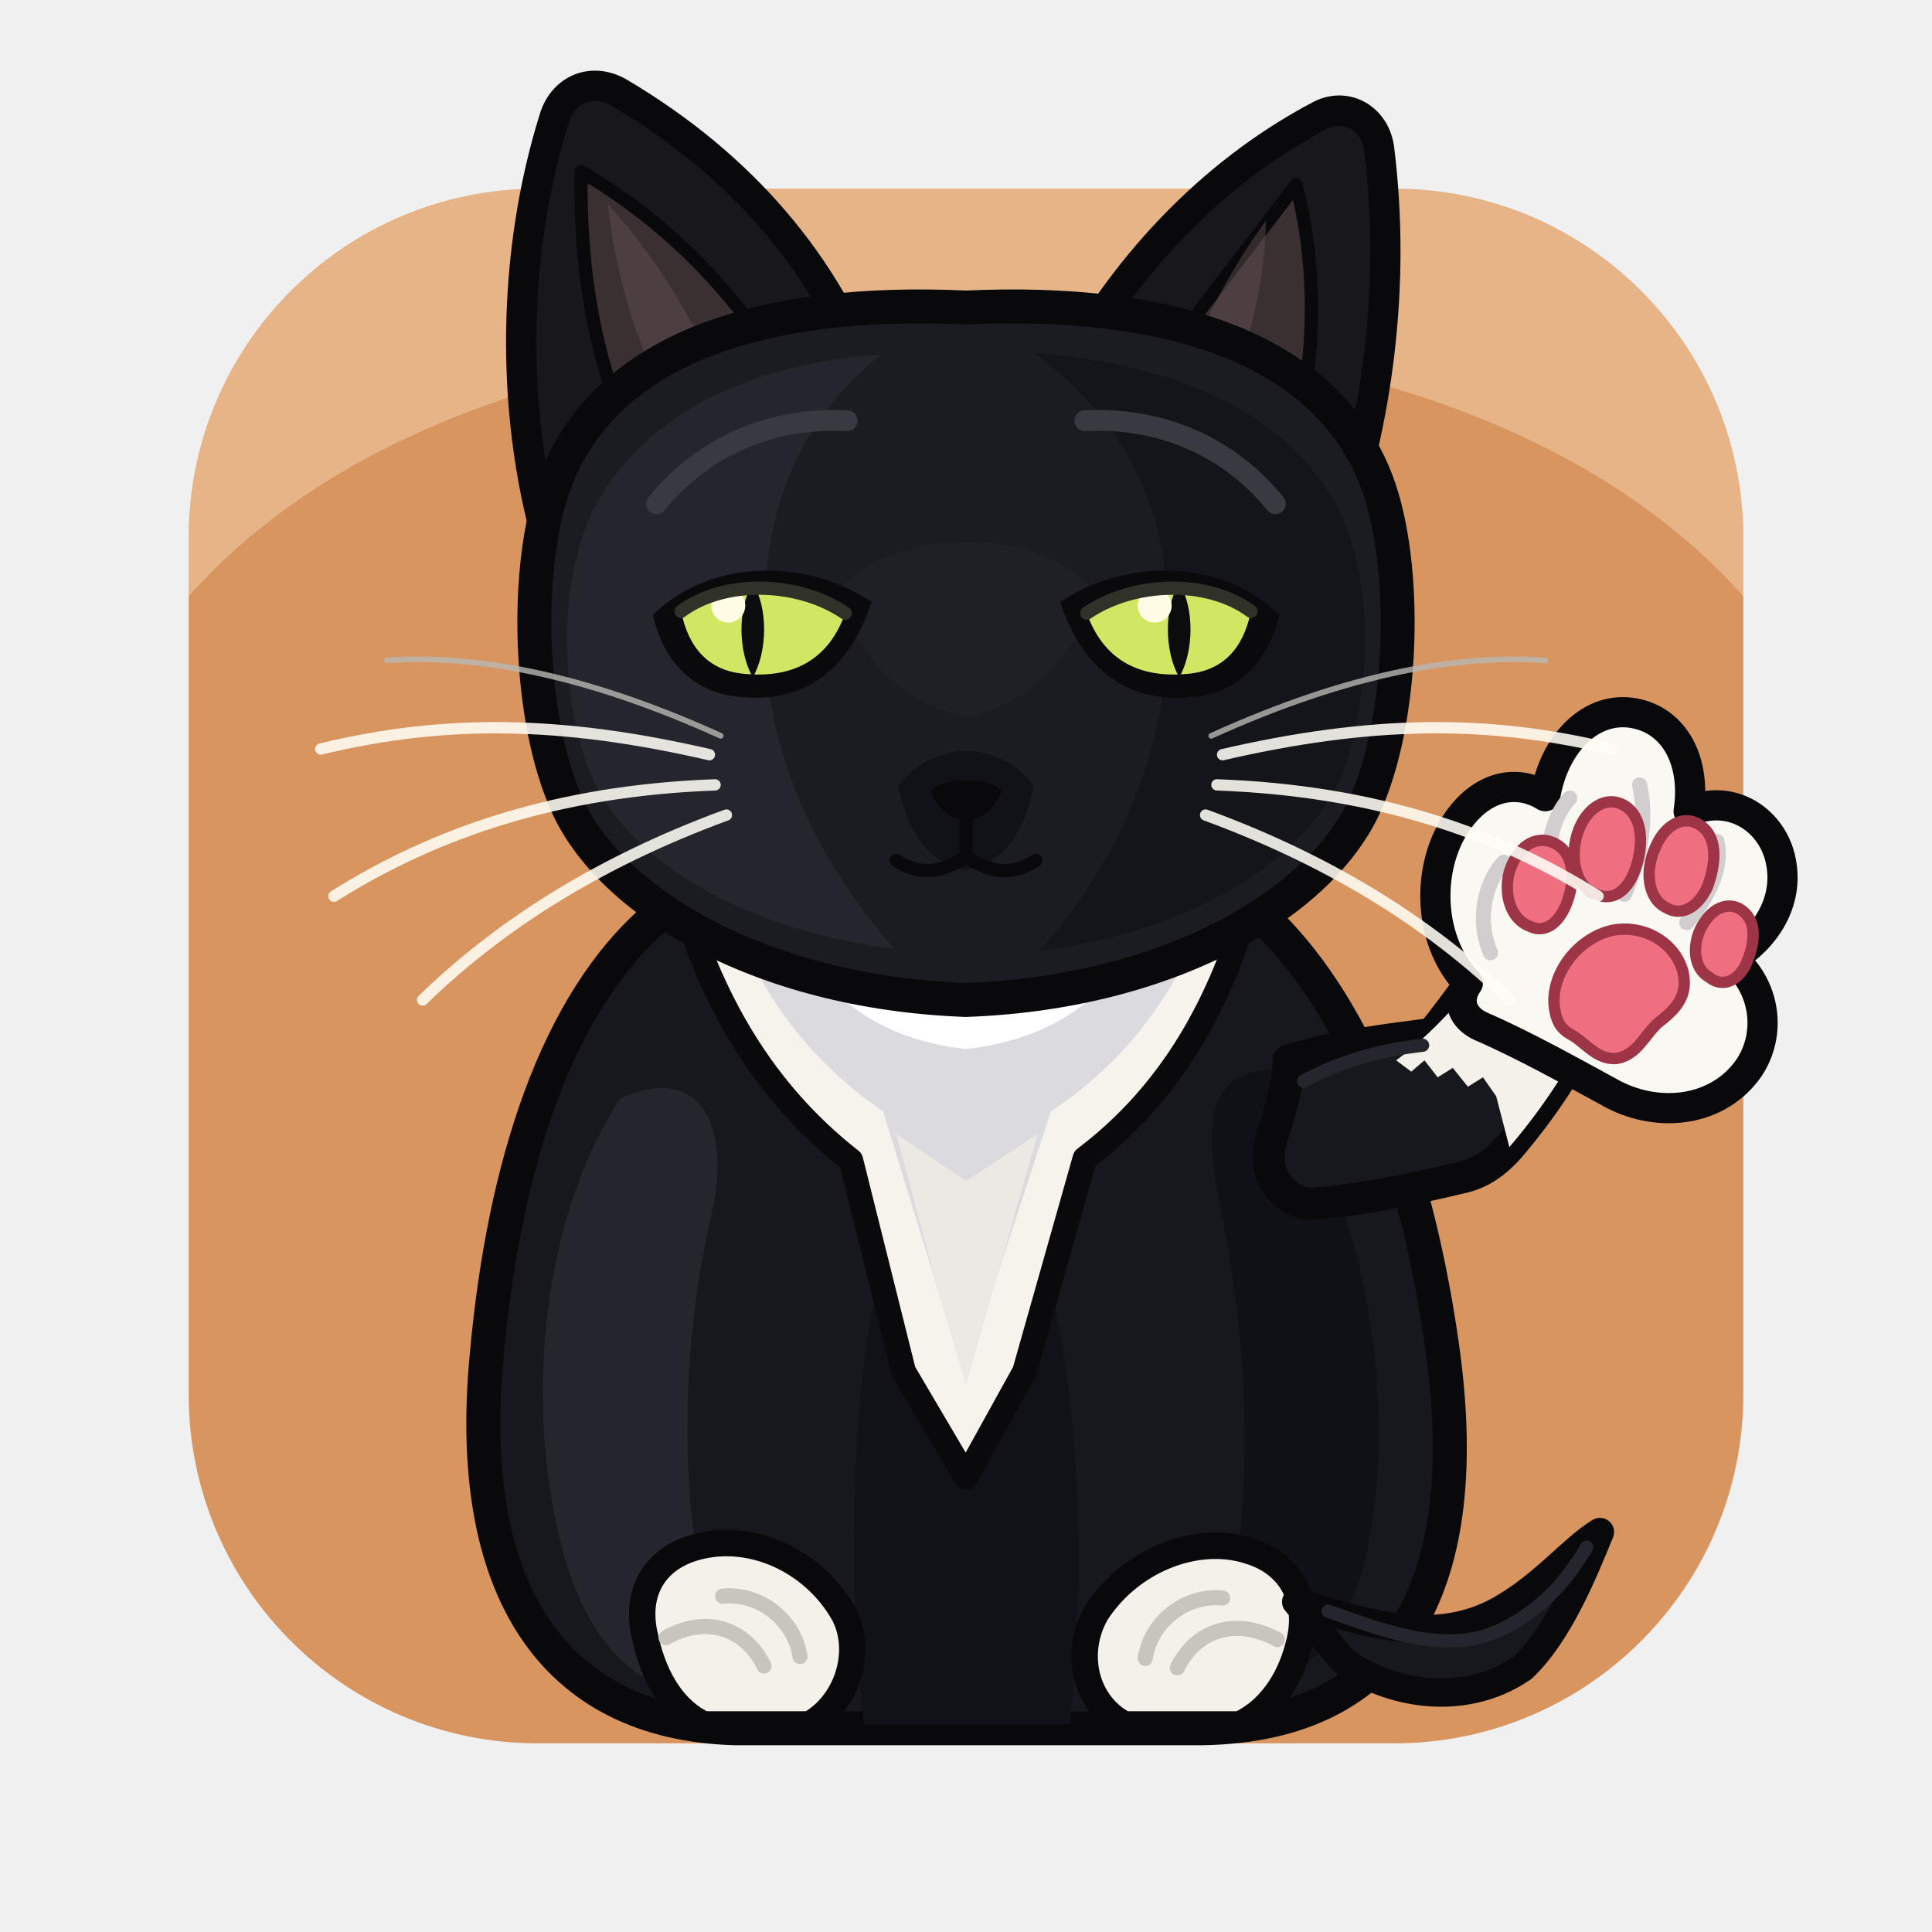
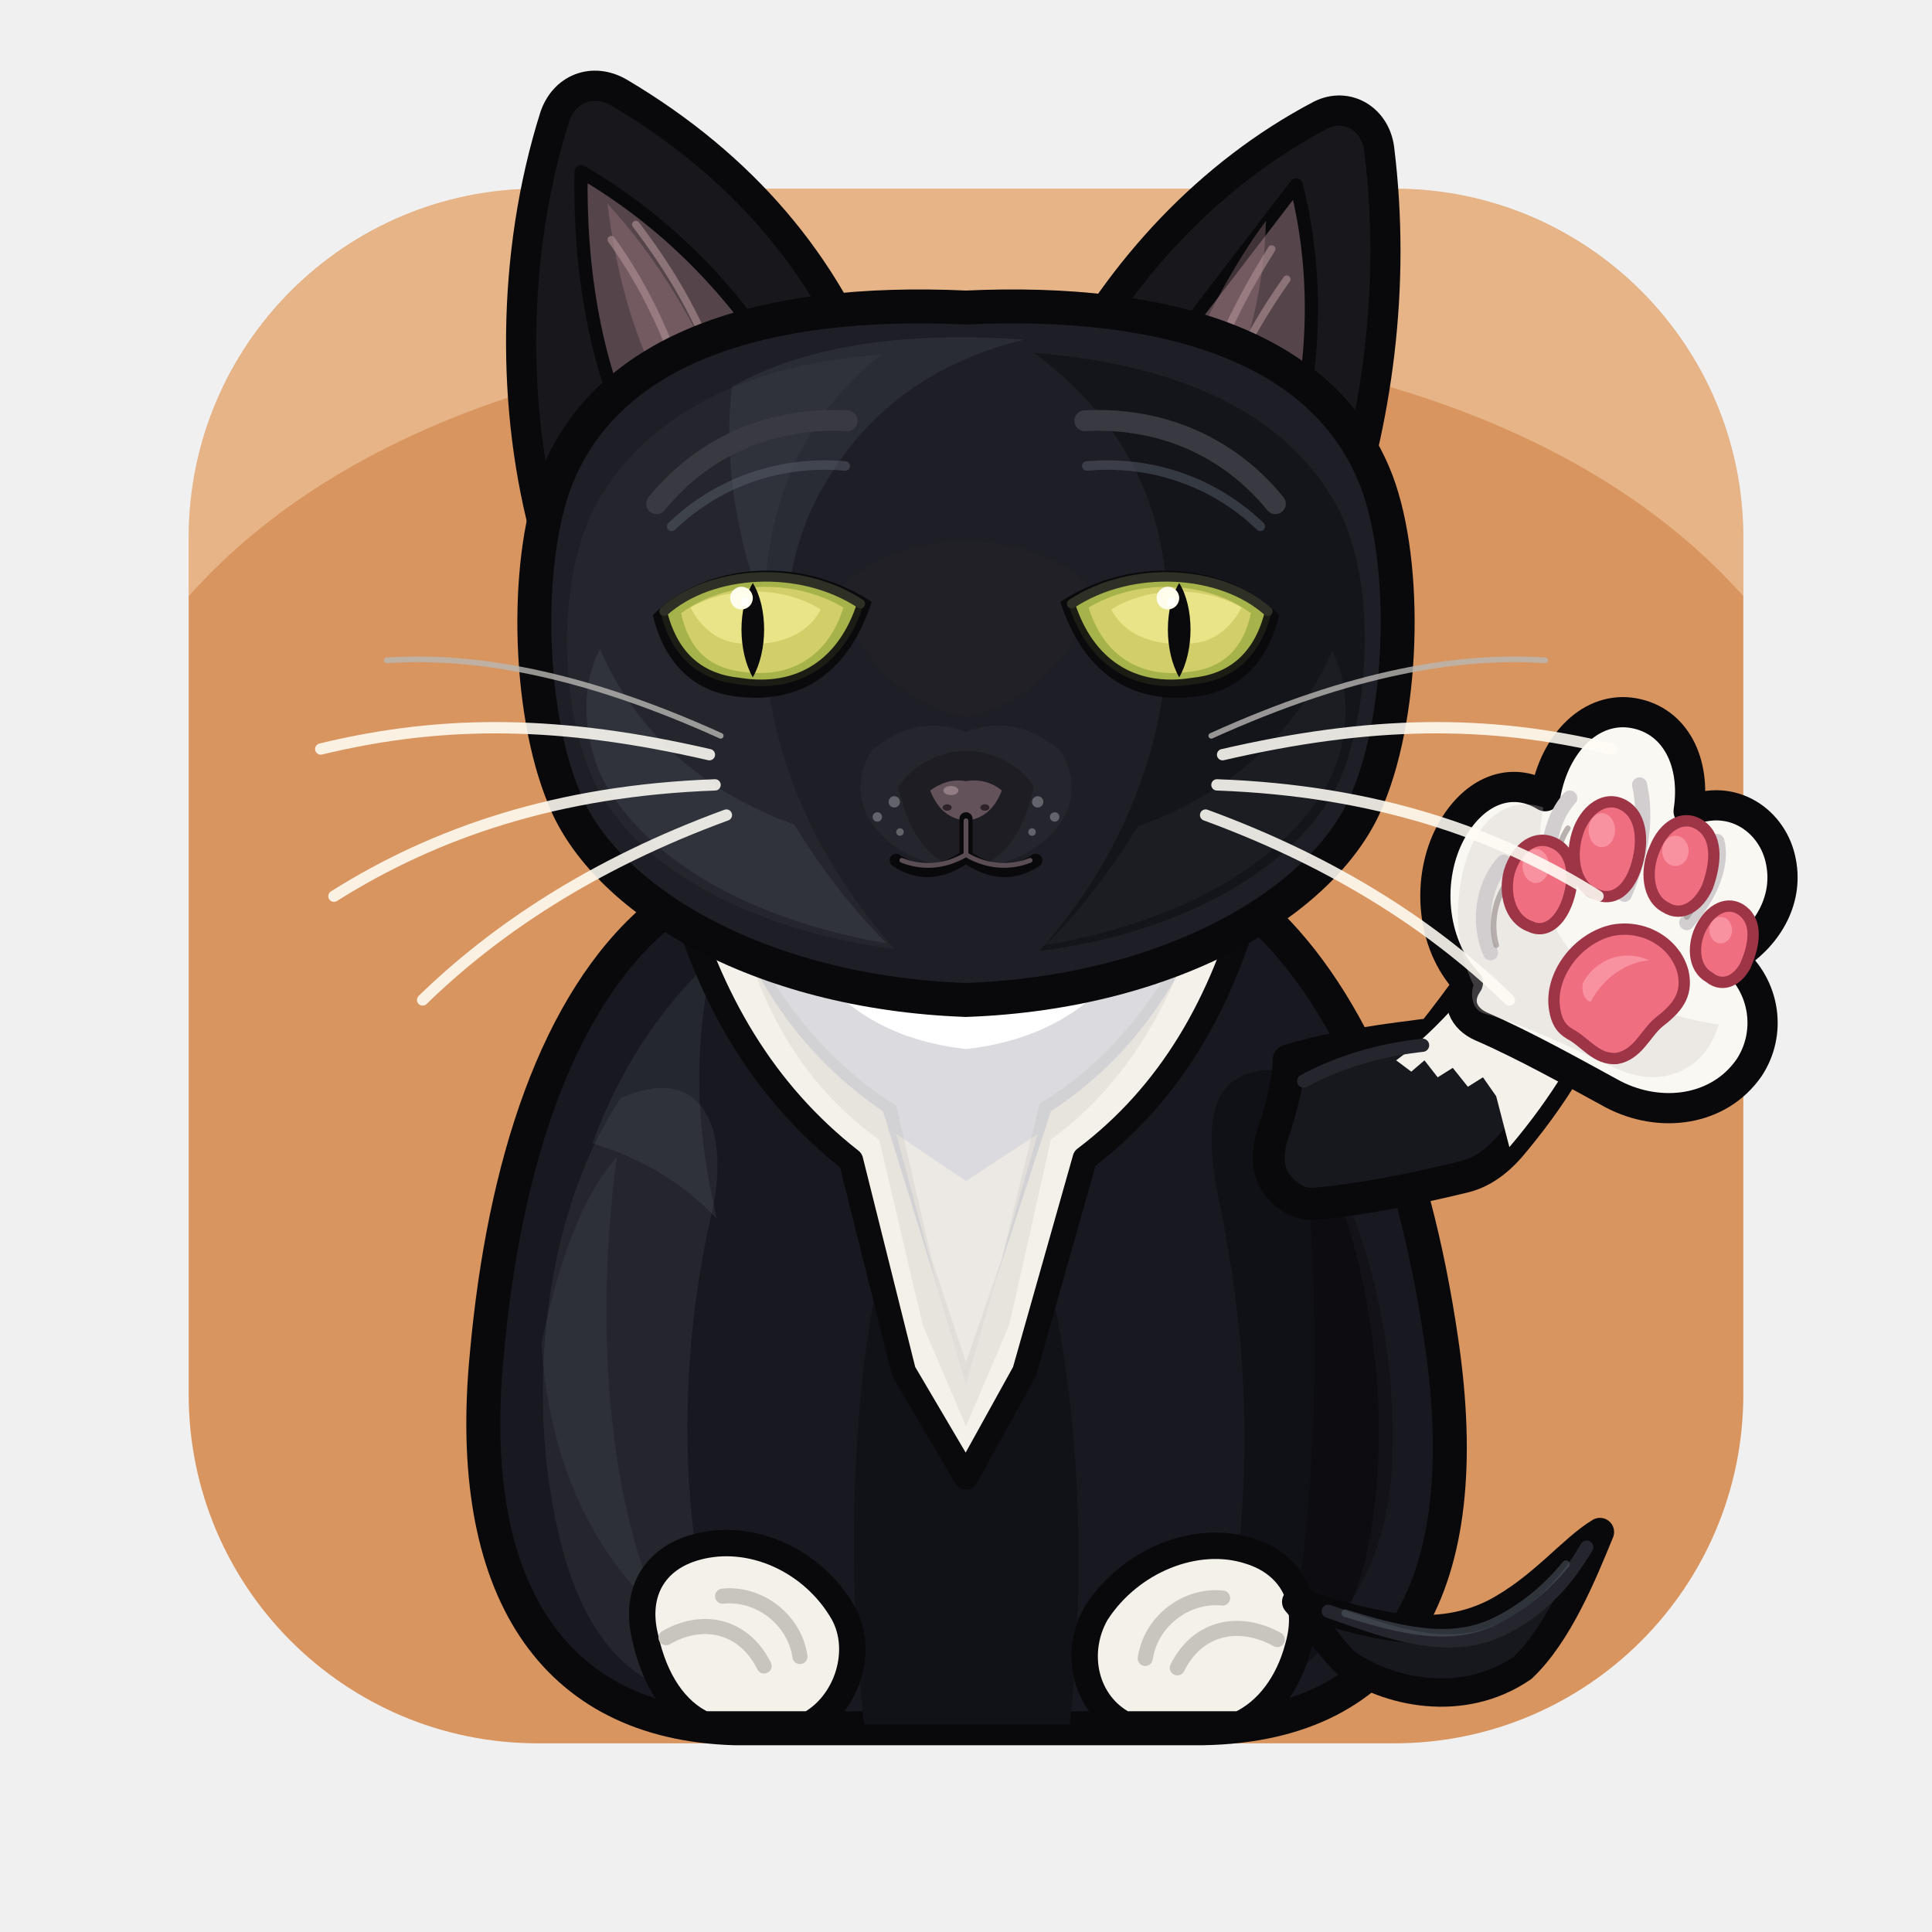
<svg xmlns="http://www.w3.org/2000/svg" width="1024" height="1024" viewBox="0 0 1024 1024">
  <g id="tile">
    <rect x="100" y="100" width="824" height="824" rx="185" fill="#D9955F" />
    <path d="M285 100H739C841 100 924 183 924 285V316C842 224 698 176 512 176C326 176 182 224 100 316V285C100 183 183 100 285 100Z" fill="#FFF1D1" opacity="0.34" />
  </g>
  <g id="cat">
    <g id="ears" fill="#17171C" stroke="#09090C" stroke-width="16" stroke-linejoin="round">
      <path d="M290 286C271 218 271 135 294 62C299 47 314 41 328 49C394 88 438 141 461 203L290 286Z" />
      <path d="M563 202C594 143 641 92 700 61C714 54 729 63 731 79C740 152 730 224 708 287L563 202Z" />
-     </g>
-     <g fill="#3A3032" stroke="#09090C" stroke-width="7" stroke-linejoin="round">
-       <path d="M308 91C307 144 316 196 337 237L419 203C392 158 356 119 308 91Z" />
-       <path d="M608 201L687 98C699 145 697 194 685 239L608 201Z" />
-     </g>
-     <g fill="#645052" opacity="0.46">
-       <path d="M322 108C327 148 337 182 353 210L380 198C364 163 345 133 322 108Z" />
-       <path d="M671 117C670 151 663 181 649 212L626 200C639 168 654 140 671 117Z" />
+       <g id="inner-ears" stroke="#09090C" stroke-width="7" stroke-linejoin="round">
+         <path d="M308 91C307 144 316 196 337 237L419 203C392 158 356 119 308 91Z" fill="#55454B" />
+         <path d="M608 201L687 98C699 145 697 194 685 239L608 201Z" fill="#55454B" />
+       </g>
+       <g id="inner-ear-highlights" fill="#AA858A" stroke="none" opacity="0.34">
+         <path d="M322 108C327 148 337 182 353 210L380 198C364 163 345 133 322 108Z" />
+         <path d="M671 117C670 151 663 181 649 212L626 200C639 168 654 140 671 117Z" />
+       </g>
+       <g id="ear-tufts" fill="none" stroke="#B09196" stroke-width="4" stroke-linecap="round" opacity="0.6">
+         <path d="M324 127C337 145 347 164 355 184M337 119C353 140 365 160 374 181M674 132C662 151 652 170 644 190M682 148C670 165 660 182 653 199" />
+       </g>
    </g>
    <g id="body">
-       <path d="M348 486C295 531 267 618 258 718C246 842 293 913 389 916H638C741 914 783 840 764 711C749 608 716 530 669 486C618 438 400 441 348 486Z" fill="#17181D" stroke="#09090C" stroke-width="18" stroke-linejoin="round" />
+       <path d="M348 486C295 531 267 618 258 718C246 842 293 913 389 916H638C741 914 783 840 764 711C749 608 716 530 669 486C618 438 400 441 348 486Z" fill="#181920" stroke="#09090C" stroke-width="18" stroke-linejoin="round" />
+       <path id="chest-shadow" d="M367 495C405 466 454 457 512 458C570 457 620 467 657 497C639 530 614 556 579 578C548 596 476 597 444 578C410 556 385 529 367 495Z" fill="#090A0E" opacity="0.52" />
      <path d="M329 582C285 648 277 754 301 831C317 879 344 901 391 903C360 834 357 730 377 644C387 602 375 562 329 582Z" fill="#25262D" />
      <path d="M674 567C721 627 743 740 724 825C713 873 684 898 638 905C664 829 666 734 647 641C637 594 641 568 674 567Z" fill="#101116" />
      <path d="M466 675C451 743 449 837 458 914H567C576 832 572 742 555 674C536 603 484 606 466 675Z" fill="#111217" />
+       <path id="shoulder-sheen-left" d="M314 606C328 568 349 535 378 508C366 559 370 604 380 646C363 628 341 614 314 606Z" fill="#5D6471" opacity="0.19" />
+       <path id="haunch-sheen-left" d="M287 712C297 665 309 634 327 613C316 693 320 789 350 855C315 824 291 776 287 712Z" fill="#6B7180" opacity="0.13" />
+       <path id="haunch-shadow-right" d="M690 594C720 633 740 702 738 770C737 824 715 862 681 882C700 801 700 681 690 594Z" fill="#050609" opacity="0.34" />
      <path d="M342 868C336 844 347 826 369 820C398 812 431 827 447 855C458 875 449 903 429 914H373C358 907 347 891 342 868Z" fill="#F4F1EA" stroke="#09090C" stroke-width="14" />
      <path d="M581 855C599 827 634 813 662 822C685 829 695 849 688 873C683 892 672 907 657 914H596C575 903 569 876 581 855Z" fill="#F4F1EA" stroke="#09090C" stroke-width="14" />
      <path d="M353 868C372 857 394 861 405 883M383 846C402 844 421 858 424 878" fill="none" stroke="#C8C4BE" stroke-width="8" stroke-linecap="round" />
      <path d="M677 869C657 858 635 862 624 884M648 847C629 845 610 859 607 879" fill="none" stroke="#C8C4BE" stroke-width="8" stroke-linecap="round" />
    </g>
    <g id="tail">
      <path d="M687 849C723 860 758 872 792 855C817 842 833 821 848 812C839 834 826 866 807 884C775 906 735 897 713 881C703 871 695 858 687 849Z" fill="#17181D" stroke="#09090C" stroke-width="15" stroke-linejoin="round" />
      <path d="M704 854C738 866 770 878 799 862C818 852 831 837 841 820" fill="none" stroke="#25262D" stroke-width="7" stroke-linecap="round" />
+       <path id="tail-sheen" d="M713 855C742 864 769 871 793 859C809 851 821 840 830 829" fill="none" stroke="#58606D" stroke-width="4" stroke-linecap="round" opacity="0.48" />
    </g>
    <g id="bib">
-       <path d="M359 468C384 452 413 443 448 441H578C612 443 641 453 664 471C648 532 620 580 575 614L543 727L512 783L479 727L451 615C405 579 376 530 359 468Z" fill="#F6F3EC" stroke="#0A0A0D" stroke-width="13" stroke-linejoin="round" />
+       <path d="M359 468C384 452 413 443 448 441H578C612 443 641 453 664 471C648 532 620 580 575 614L543 727L512 783L479 727L451 615C405 579 376 530 359 468Z" fill="#F4F1EA" stroke="#0A0A0D" stroke-width="13" stroke-linejoin="round" />
      <path d="M386 482C407 477 429 478 450 486C463 504 482 516 512 521C542 516 562 504 575 486C597 478 619 478 640 484C621 530 595 564 557 589L526 684L512 733L497 683L468 589C430 563 404 529 386 482Z" fill="#DADADF" />
      <path d="M421 495C446 510 474 518 512 520C550 518 579 510 604 495C588 529 557 551 512 556C467 551 437 529 421 495Z" fill="#FFFFFF" />
      <path d="M475 601L512 626L550 601L526 685L512 734L497 683Z" fill="#ECE9E4" />
+       <path id="bib-warm-shadow" d="M392 489C414 533 441 565 475 586L494 668L512 722L531 667L551 585C586 564 612 532 634 489C619 537 594 577 557 604L535 702L512 756L489 702L466 604C429 578 404 538 392 489Z" fill="#B6ADA8" opacity="0.2" />
    </g>
    <g id="paw-wave">
      <path d="M683 562C710 554 736 551 759 548C773 531 788 508 801 494C809 482 821 478 833 483C847 489 853 507 849 530C838 555 823 581 800 608C792 617 784 622 775 624C746 631 720 636 697 638C688 639 680 633 675 625C671 617 672 607 676 597C680 584 683 572 683 562Z" fill="#17181D" stroke="#09090C" stroke-width="17" stroke-linejoin="round" />
      <path d="M740 562L748 568L755 562L762 571L770 566L778 576L786 571L793 581L800 608C823 581 838 555 849 530C853 507 847 489 833 483C821 478 809 482 801 494C784 520 763 545 740 562Z" fill="#F4F1EA" />
      <path d="M691 573C713 561 736 556 754 554" fill="none" stroke="#25262D" stroke-width="7" stroke-linecap="round" />
      <path d="M778 521C758 500 756 465 769 441C781 419 801 411 819 422C824 393 844 374 866 378C888 382 899 404 895 430C918 420 940 435 944 457C948 478 936 497 918 508C936 523 939 548 927 566C911 589 880 593 855 580C833 568 808 554 785 544C776 540 771 531 778 521Z" fill="#FAF8F3" stroke="#09090C" stroke-width="16" stroke-linejoin="round" />
+       <path id="raised-paw-shadow" d="M781 522C770 500 770 469 781 446C790 429 804 423 818 428C813 455 817 483 830 501C847 522 875 538 911 543C904 567 881 578 856 566C832 555 808 543 786 537C781 535 779 529 781 522Z" fill="#C9C2BD" opacity="0.28" />
      <path d="M790 505C783 489 786 469 797 457M823 476C818 456 821 435 832 423M861 474C870 453 873 434 869 416M894 489C907 474 913 458 910 446" fill="none" stroke="#D2CED0" stroke-width="8" stroke-linecap="round" />
+       <path id="raised-paw-toe-clefts" d="M793 501C790 490 792 478 798 469M826 473C823 461 825 448 831 439M861 471C866 460 869 449 869 439M894 486C901 477 905 468 905 459" fill="none" stroke="#A59E9C" stroke-width="3" stroke-linecap="round" opacity="0.78" />
    </g>
    <g id="paw-pads" fill="#EF6F81" stroke="#9D3547" stroke-width="6">
      <path d="M811 491C800 487 797 473 800 462C804 449 814 442 824 447C834 452 835 465 831 477C827 489 819 495 811 491Z" />
      <path d="M846 474C835 470 832 455 836 442C840 429 851 421 861 427C871 433 871 448 867 460C863 472 855 478 846 474Z" />
      <path d="M883 481C873 476 872 461 877 450C882 437 893 431 902 438C911 445 909 459 905 470C900 481 891 486 883 481Z" />
      <path d="M906 518C897 513 897 500 902 491C908 480 918 477 925 484C932 491 929 503 925 512C920 521 912 523 906 518Z" />
      <path d="M824 535C821 517 836 497 855 493C872 490 888 500 892 515C895 528 888 535 879 542C872 548 868 559 857 561C846 562 840 552 832 548C827 545 825 541 824 535Z" />
+       <g id="pad-highlights" fill="#FFA6B1" stroke="none" opacity="0.64">
+         <ellipse cx="814" cy="459" rx="7" ry="9" />
+         <ellipse cx="849" cy="440" rx="7" ry="9" />
+         <ellipse cx="888" cy="451" rx="7" ry="8" />
+         <ellipse cx="912" cy="493" rx="6" ry="7" />
+         <path d="M839 521C846 508 861 503 874 509C862 510 850 518 843 531C840 530 838 526 839 521Z" />
+       </g>
    </g>
    <g id="head">
-       <path d="M296 251C324 185 403 158 512 163C621 158 700 185 728 251C746 293 745 375 725 423C704 476 623 526 512 530C401 526 320 476 299 423C279 375 278 293 296 251Z" fill="#1B1C21" stroke="#09090C" stroke-width="18" stroke-linejoin="round" />
+       <path d="M296 251C324 185 403 158 512 163C621 158 700 185 728 251C746 293 745 375 725 423C704 476 623 526 512 530C401 526 320 476 299 423C279 375 278 293 296 251Z" fill="#1E1F26" stroke="#09090C" stroke-width="18" stroke-linejoin="round" />
      <path d="M315 269C344 215 405 192 467 188C423 223 404 271 405 332C405 399 433 456 474 503C390 492 331 454 313 410C296 368 296 307 315 269Z" fill="#25262D" />
      <path d="M548 187C623 193 683 218 710 271C728 307 727 367 712 409C694 455 632 494 551 504C592 458 619 398 619 332C620 272 598 224 548 187Z" fill="#14151A" />
+       <path id="head-dome-sheen" d="M388 205C430 181 487 176 543 180C497 191 462 216 440 252C421 281 415 315 416 350C395 307 382 252 388 205Z" fill="#687181" opacity="0.16" />
+       <path id="cheek-sheen-left" d="M318 344C337 388 373 420 421 437C435 460 451 481 470 500C394 487 339 453 318 410C310 391 307 365 318 344Z" fill="#77808F" opacity="0.14" />
+       <path id="cheek-sheen-right" d="M706 345C687 389 651 421 603 438C589 461 573 482 554 501C630 488 685 454 706 411C714 392 717 366 706 345Z" fill="#596170" opacity="0.1" />
      <path d="M442 315C461 294 489 287 512 287C535 287 563 294 582 315C567 348 548 372 512 380C476 372 457 348 442 315Z" fill="#202126" opacity="0.8" />
-       <path d="M476 417C486 403 501 398 512 398C523 398 539 403 548 417C542 443 531 458 512 461C493 458 482 443 476 417Z" fill="#111217" />
-       <path d="M493 419C500 414 506 413 512 414C518 413 525 414 531 419C527 429 521 434 512 435C503 434 497 429 493 419Z" fill="#09090C" />
+       <g id="muzzle">
+         <path d="M462 398C477 385 494 381 512 388C530 381 547 385 562 398C569 409 570 422 564 433C556 447 541 456 524 459C519 461 505 461 500 459C483 456 468 447 460 433C454 422 455 409 462 398Z" fill="#2C2D34" opacity="0.5" />
+         <path d="M476 417C486 403 501 398 512 398C523 398 539 403 548 417C542 443 531 458 512 461C493 458 482 443 476 417Z" fill="#191A20" opacity="0.7" />
+       </g>
+       <path id="nose" d="M493 419C500 414 506 413 512 414C518 413 525 414 531 419C527 429 521 434 512 435C503 434 497 429 493 419Z" fill="#63525A" />
+       <ellipse id="nostril-left" cx="502" cy="428" rx="2.4" ry="1.7" fill="#231B21" opacity="0.85" />
+       <ellipse id="nostril-right" cx="522" cy="428" rx="2.4" ry="1.7" fill="#231B21" opacity="0.85" />
+       <ellipse id="nose-highlight" cx="504" cy="419" rx="4" ry="2.4" fill="#CBB2BA" opacity="0.45" />
      <path d="M512 434V454M512 454C499 463 487 464 475 456M512 454C525 463 537 464 549 456" fill="none" stroke="#09090C" stroke-width="7" stroke-linecap="round" />
+       <path id="mouth-detail" d="M512 435V453M512 453C500 460 488 460 478 456M512 453C524 460 536 460 546 456" fill="none" stroke="#75636A" stroke-width="2.5" stroke-linecap="round" opacity="0.76" />
+       <g id="whisker-freckles" fill="#8F9097" opacity="0.58">
+         <circle cx="474" cy="425" r="3" />
+         <circle cx="465" cy="433" r="2.5" />
+         <circle cx="477" cy="441" r="2" />
+         <circle cx="550" cy="425" r="3" />
+         <circle cx="559" cy="433" r="2.5" />
+         <circle cx="547" cy="441" r="2" />
+       </g>
      <path d="M348 267C374 235 411 221 449 223M575 223C613 221 650 235 676 267" fill="none" stroke="#393A41" stroke-width="11" stroke-linecap="round" />
+       <path id="brow-ridges" d="M356 279C382 254 416 244 448 247M576 247C608 244 642 254 668 279" fill="none" stroke="#59606C" stroke-width="5" stroke-linecap="round" opacity="0.48" />
    </g>
    <g id="eyes">
      <path d="M346 326C374 298 424 294 462 319C450 356 425 374 389 369C367 366 352 351 346 326Z" fill="#0A0A0D" />
      <path d="M678 326C650 298 600 294 562 319C574 356 599 374 635 369C657 366 672 351 678 326Z" fill="#0A0A0D" />
-       <path d="M361 324C385 307 423 308 448 325C439 350 420 360 393 357C376 355 365 344 361 324Z" fill="#D1E764" />
-       <path d="M663 324C639 307 601 308 576 325C585 350 604 360 631 357C648 355 659 344 663 324Z" fill="#D1E764" />
-       <path d="M399 309C407 322 407 345 399 359C391 345 391 322 399 309Z" fill="#0B0C0D" />
-       <path d="M625 309C617 322 617 345 625 359C633 345 633 322 625 309Z" fill="#0B0C0D" />
-       <circle cx="386" cy="321" r="9" fill="#FFFBE5" />
-       <circle cx="612" cy="321" r="9" fill="#FFFBE5" />
-       <path d="M361 324C384 307 423 308 448 325M663 324C640 307 601 308 576 325" fill="none" stroke="#303128" stroke-width="7" stroke-linecap="round" />
+       <path d="M352 325C377 302 424 299 456 320C446 351 423 366 392 361C372 359 358 348 352 325Z" fill="#A6B24A" />
+       <path d="M672 325C647 302 600 299 568 320C578 351 601 366 632 361C652 359 666 348 672 325Z" fill="#A6B24A" />
+       <path id="iris-left-field" d="M361 325C384 308 420 306 447 322C439 348 419 360 393 356C376 354 365 344 361 325Z" fill="#D2CE6A" />
+       <path id="iris-right-field" d="M663 325C640 308 604 306 577 322C585 348 605 360 631 356C648 354 659 344 663 325Z" fill="#D2CE6A" />
+       <path id="iris-left-inner" d="M366 322C385 311 414 310 435 323C428 337 411 343 392 341C380 340 371 332 366 322Z" fill="#ECE88C" opacity="0.85" />
+       <path id="iris-right-inner" d="M658 322C639 311 610 310 589 323C596 337 613 343 632 341C644 340 653 332 658 322Z" fill="#ECE88C" opacity="0.85" />
+       <path d="M399 309C407 322 407 345 399 359C391 345 391 322 399 309Z" fill="#0A0A0C" />
+       <path d="M625 309C617 322 617 345 625 359C633 345 633 322 625 309Z" fill="#0A0A0C" />
+       <circle cx="393" cy="317" r="6" fill="#FFFDEC" />
+       <circle cx="619" cy="317" r="6" fill="#FFFDEC" />
+       <circle cx="395" cy="319" r="2.3" fill="#FFFFFF" opacity="0.85" />
+       <circle cx="621" cy="319" r="2.3" fill="#FFFFFF" opacity="0.85" />
+       <path d="M352 325C377 302 424 299 456 320C446 351 423 366 392 361C372 359 358 348 352 325ZM672 325C647 302 600 299 568 320C578 351 601 366 632 361C652 359 666 348 672 325Z" fill="none" stroke="#1B1D14" stroke-width="3.5" stroke-linejoin="round" />
+       <path d="M352 324C377 302 424 299 456 320M672 324C647 302 600 299 568 320" fill="none" stroke="#2E3026" stroke-width="5" stroke-linecap="round" />
    </g>
    <g id="whiskers" fill="none" stroke="#FFFDF5" stroke-width="6" stroke-linecap="round" opacity="0.88">
      <path d="M376 400C298 382 236 381 170 397M379 416C296 419 231 441 177 475M385 432C314 458 262 493 224 530" />
      <path d="M648 400C726 382 788 381 854 397M645 416C728 419 793 441 847 475M639 432C710 458 762 493 800 530" />
    </g>
    <g fill="none" stroke="#B8B6B3" stroke-width="3" stroke-linecap="round" opacity="0.8">
      <path d="M382 390C307 356 250 347 205 350M642 390C717 356 774 347 819 350" />
    </g>
  </g>
</svg>
